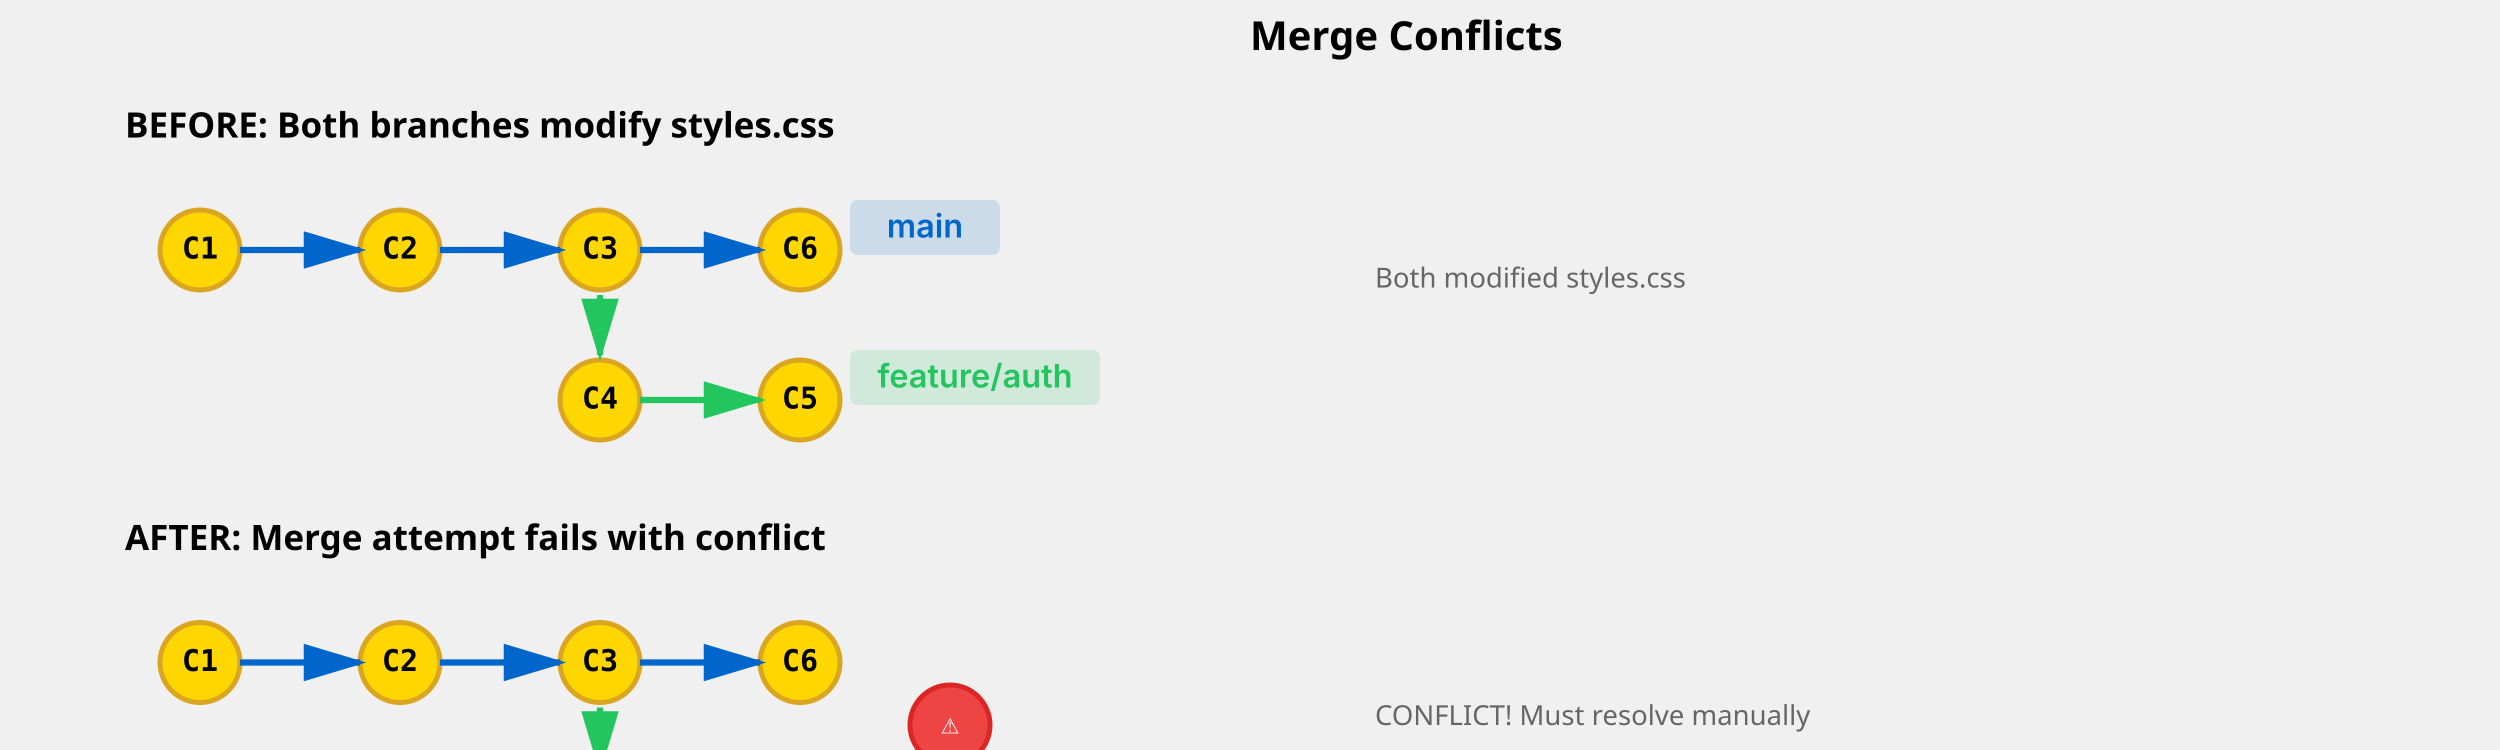
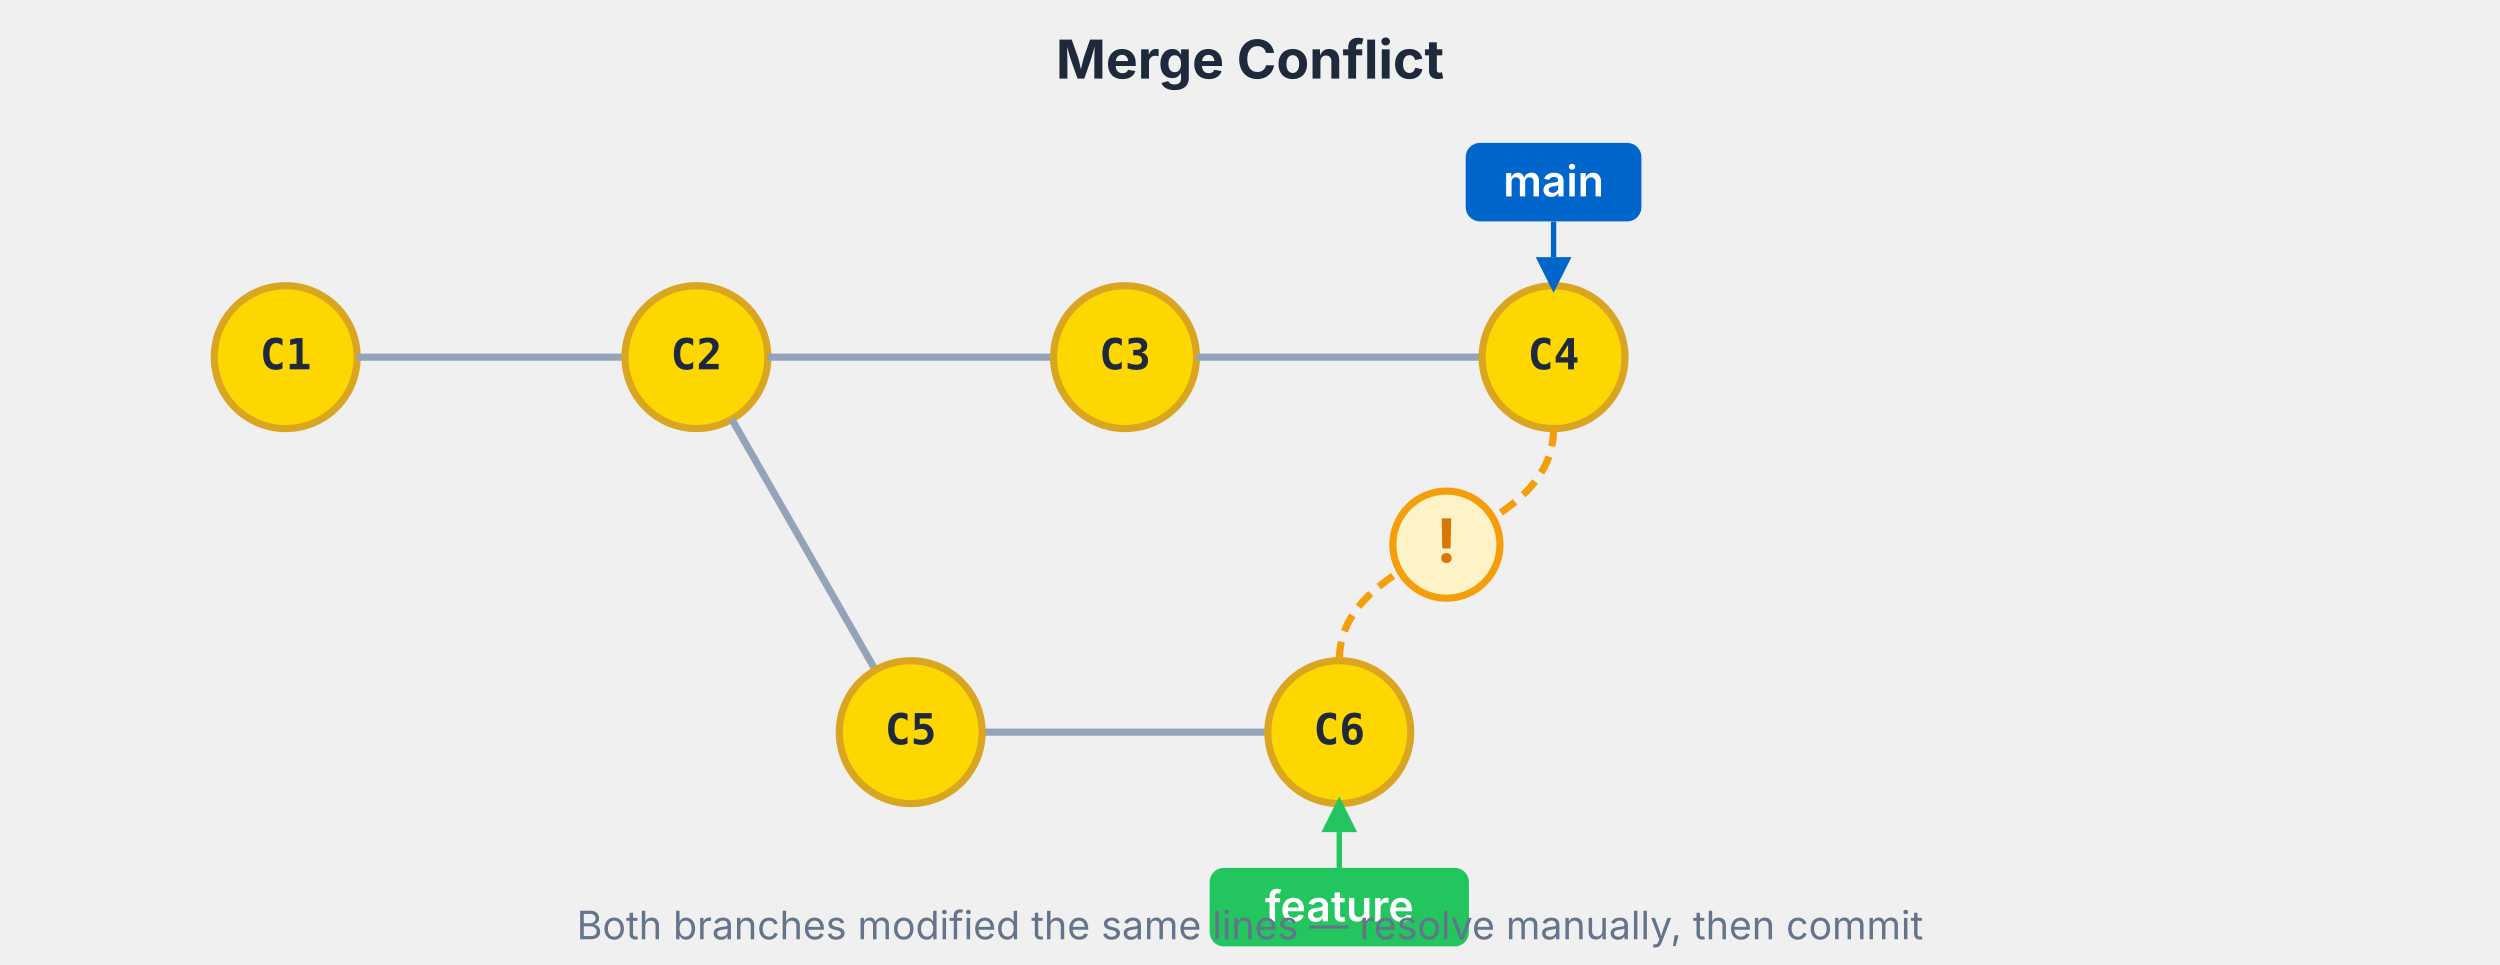
- <svg xmlns="http://www.w3.org/2000/svg" viewBox="0 0 1000 300">
-   <defs>
-     <style>
-       .commit-circle { fill: #FFD700; stroke: #DAA520; stroke-width: 2; }
-       .merge-commit { fill: #FF6B6B; stroke: #CC5555; stroke-width: 2; }
-       .conflict-commit { fill: #EF4444; stroke: #DC2626; stroke-width: 2; }
-       .commit-text { font-family: monospace; font-size: 12px; text-anchor: middle; dominant-baseline: middle; font-weight: bold; }
-       .commit-text-light { fill: white; }
-       .branch-label { font-family: -apple-system, BlinkMacSystemFont, 'Segoe UI', sans-serif; font-size: 13px; font-weight: 600; }
-       .branch-main { fill: #0066CC; }
-       .branch-feature { fill: #22C55E; }
-       .arrow-main { stroke: #0066CC; stroke-width: 2.5; fill: none; }
-       .arrow-feature { stroke: #22C55E; stroke-width: 2.5; fill: none; }
-       .arrow-merge { stroke: #FF6B6B; stroke-width: 2.5; fill: none; }
-       .label-bg { opacity: 0.15; }
-       .section-title { font-size: 14px; font-weight: bold; font-family: sans-serif; }
-       .label-text { font-size: 11px; fill: #666; font-family: sans-serif; }
-     </style>
-     <marker id="arrowhead-main" markerWidth="10" markerHeight="10" refX="9" refY="3" orient="auto">
-       <polygon points="0 0, 10 3, 0 6" fill="#0066CC" />
-     </marker>
-     <marker id="arrowhead-feature" markerWidth="10" markerHeight="10" refX="9" refY="3" orient="auto">
-       <polygon points="0 0, 10 3, 0 6" fill="#22C55E" />
-     </marker>
-     <marker id="arrowhead-merge" markerWidth="10" markerHeight="10" refX="9" refY="3" orient="auto">
-       <polygon points="0 0, 10 3, 0 6" fill="#FF6B6B" />
-     </marker>
-   </defs>
-   <text x="500" y="20" style="font-size: 16px; font-weight: bold; text-anchor: center; font-family: sans-serif;">Merge Conflicts</text>
-   <text x="50" y="55" class="section-title">BEFORE: Both branches modify styles.css</text>
-   <circle cx="80" cy="100" r="16" class="commit-circle" />
-   <text x="80" y="100" class="commit-text">C1</text>
-   <circle cx="160" cy="100" r="16" class="commit-circle" />
-   <text x="160" y="100" class="commit-text">C2</text>
-   <circle cx="240" cy="100" r="16" class="commit-circle" />
-   <text x="240" y="100" class="commit-text">C3</text>
-   <circle cx="320" cy="100" r="16" class="commit-circle" />
-   <text x="320" y="100" class="commit-text">C6</text>
-   <circle cx="240" cy="160" r="16" class="commit-circle" />
-   <text x="240" y="160" class="commit-text">C4</text>
-   <circle cx="320" cy="160" r="16" class="commit-circle" />
-   <text x="320" y="160" class="commit-text">C5</text>
-   <path d="M 96 100 L 144 100" class="arrow-main" marker-end="url(#arrowhead-main)" />
-   <path d="M 176 100 L 224 100" class="arrow-main" marker-end="url(#arrowhead-main)" />
-   <path d="M 256 100 L 304 100" class="arrow-main" marker-end="url(#arrowhead-main)" />
-   <path d="M 256 160 L 304 160" class="arrow-feature" marker-end="url(#arrowhead-feature)" />
-   <path d="M 240 118 L 240 142" class="arrow-feature" marker-end="url(#arrowhead-feature)" />
-   <rect x="340" y="80" width="60" height="22" rx="3" class="branch-main label-bg" />
-   <text x="370" y="95" text-anchor="middle" class="branch-label branch-main">main</text>
-   <rect x="340" y="140" width="100" height="22" rx="3" class="branch-feature label-bg" />
-   <text x="390" y="155" text-anchor="middle" class="branch-label branch-feature">feature/auth</text>
-   <text x="550" y="115" class="label-text">Both modified styles.css</text>
-   <text x="50" y="220" class="section-title">AFTER: Merge attempt fails with conflict</text>
-   <circle cx="80" cy="265" r="16" class="commit-circle" />
-   <text x="80" y="265" class="commit-text">C1</text>
-   <circle cx="160" cy="265" r="16" class="commit-circle" />
-   <text x="160" y="265" class="commit-text">C2</text>
-   <circle cx="240" cy="265" r="16" class="commit-circle" />
-   <text x="240" y="265" class="commit-text">C3</text>
-   <circle cx="320" cy="265" r="16" class="commit-circle" />
-   <text x="320" y="265" class="commit-text">C6</text>
-   <circle cx="240" cy="325" r="16" class="commit-circle" />
-   <text x="240" y="325" class="commit-text">C4</text>
-   <circle cx="320" cy="325" r="16" class="commit-circle" />
-   <text x="320" y="325" class="commit-text">C5</text>
-   <circle cx="380" cy="290" r="16" class="conflict-commit" />
-   <text x="380" y="290" class="commit-text commit-text-light">⚠</text>
-   <path d="M 96 265 L 144 265" class="arrow-main" marker-end="url(#arrowhead-main)" />
-   <path d="M 176 265 L 224 265" class="arrow-main" marker-end="url(#arrowhead-main)" />
-   <path d="M 256 265 L 304 265" class="arrow-main" marker-end="url(#arrowhead-main)" />
-   <path d="M 256 325 L 304 325" class="arrow-feature" marker-end="url(#arrowhead-feature)" />
-   <path d="M 240 283 L 240 307" class="arrow-feature" marker-end="url(#arrowhead-feature)" />
-   <text x="550" y="290" class="label-text">CONFLICT! Must resolve manually</text>
+ <svg xmlns="http://www.w3.org/2000/svg" viewBox="0 0 700 270">
+   <text x="350" y="22" font-family="-apple-system, BlinkMacSystemFont, 'Segoe UI', sans-serif" font-size="15" font-weight="bold" text-anchor="middle" fill="#1e293b">Merge Conflict</text>
+   <circle cx="80" cy="100" r="20" fill="#FFD700" stroke="#DAA520" stroke-width="2" opacity="1" />
+   <text x="80" y="100" font-family="monospace" font-size="12" font-weight="bold" text-anchor="middle" dominant-baseline="middle" fill="#1e293b" opacity="1">C1</text>
+   <line x1="100" y1="100" x2="175" y2="100" stroke="#94a3b8" stroke-width="2" fill="none" />
+   <circle cx="195" cy="100" r="20" fill="#FFD700" stroke="#DAA520" stroke-width="2" opacity="1" />
+   <text x="195" y="100" font-family="monospace" font-size="12" font-weight="bold" text-anchor="middle" dominant-baseline="middle" fill="#1e293b" opacity="1">C2</text>
+   <line x1="215" y1="100" x2="295" y2="100" stroke="#94a3b8" stroke-width="2" fill="none" />
+   <circle cx="315" cy="100" r="20" fill="#FFD700" stroke="#DAA520" stroke-width="2" opacity="1" />
+   <text x="315" y="100" font-family="monospace" font-size="12" font-weight="bold" text-anchor="middle" dominant-baseline="middle" fill="#1e293b" opacity="1">C3</text>
+   <line x1="335" y1="100" x2="415" y2="100" stroke="#94a3b8" stroke-width="2" fill="none" />
+   <circle cx="435" cy="100" r="20" fill="#FFD700" stroke="#DAA520" stroke-width="2" opacity="1" />
+   <text x="435" y="100" font-family="monospace" font-size="12" font-weight="bold" text-anchor="middle" dominant-baseline="middle" fill="#1e293b" opacity="1">C4</text>
+   <rect x="410.4" y="40.0" width="49.2" height="22" rx="4" fill="#0066CC" />
+   <text x="435" y="55.0" font-family="-apple-system, BlinkMacSystemFont, 'Segoe UI', sans-serif" font-size="12" font-weight="600" text-anchor="middle" fill="white">main</text>
+   <line x1="435" y1="62" x2="435" y2="72.0" stroke="#0066CC" stroke-width="1.5" />
+   <polygon points="430,72.0 440,72.0 435,82.0" fill="#0066CC" />
+   <line x1="204.9" y1="117.4" x2="245.1" y2="187.6" stroke="#94a3b8" stroke-width="2" fill="none" />
+   <line x1="275" y1="205" x2="355" y2="205" stroke="#94a3b8" stroke-width="2" fill="none" />
+   <circle cx="255" cy="205" r="20" fill="#FFD700" stroke="#DAA520" stroke-width="2" opacity="1" />
+   <text x="255" y="205" font-family="monospace" font-size="12" font-weight="bold" text-anchor="middle" dominant-baseline="middle" fill="#1e293b" opacity="1">C5</text>
+   <circle cx="375" cy="205" r="20" fill="#FFD700" stroke="#DAA520" stroke-width="2" opacity="1" />
+   <text x="375" y="205" font-family="monospace" font-size="12" font-weight="bold" text-anchor="middle" dominant-baseline="middle" fill="#1e293b" opacity="1">C6</text>
+   <rect x="338.7" y="243" width="72.6" height="22" rx="4" fill="#22C55E" />
+   <text x="375" y="258" font-family="-apple-system, BlinkMacSystemFont, 'Segoe UI', sans-serif" font-size="12" font-weight="600" text-anchor="middle" fill="white">feature</text>
+   <line x1="375" y1="233" x2="375" y2="243" stroke="#22C55E" stroke-width="1.5" />
+   <polygon points="370,233 380,233 375,223" fill="#22C55E" />
+   <path d="M 435 120 C 435 152.5 375 152.5 375 185" stroke="#F59E0B" stroke-width="2" stroke-dasharray="5,3" fill="none" />
+   <circle cx="405" cy="152.5" r="15" fill="#FEF3C7" stroke="#F59E0B" stroke-width="2" />
+   <text x="405" y="157.5" font-family="-apple-system, BlinkMacSystemFont, 'Segoe UI', sans-serif" font-size="17" font-weight="bold" text-anchor="middle" fill="#D97706">!</text>
+   <text x="350" y="263" font-family="-apple-system, BlinkMacSystemFont, 'Segoe UI', sans-serif" font-size="11" fill="#64748b" text-anchor="middle">Both branches modified the same lines — resolve manually, then commit</text>
</svg>
